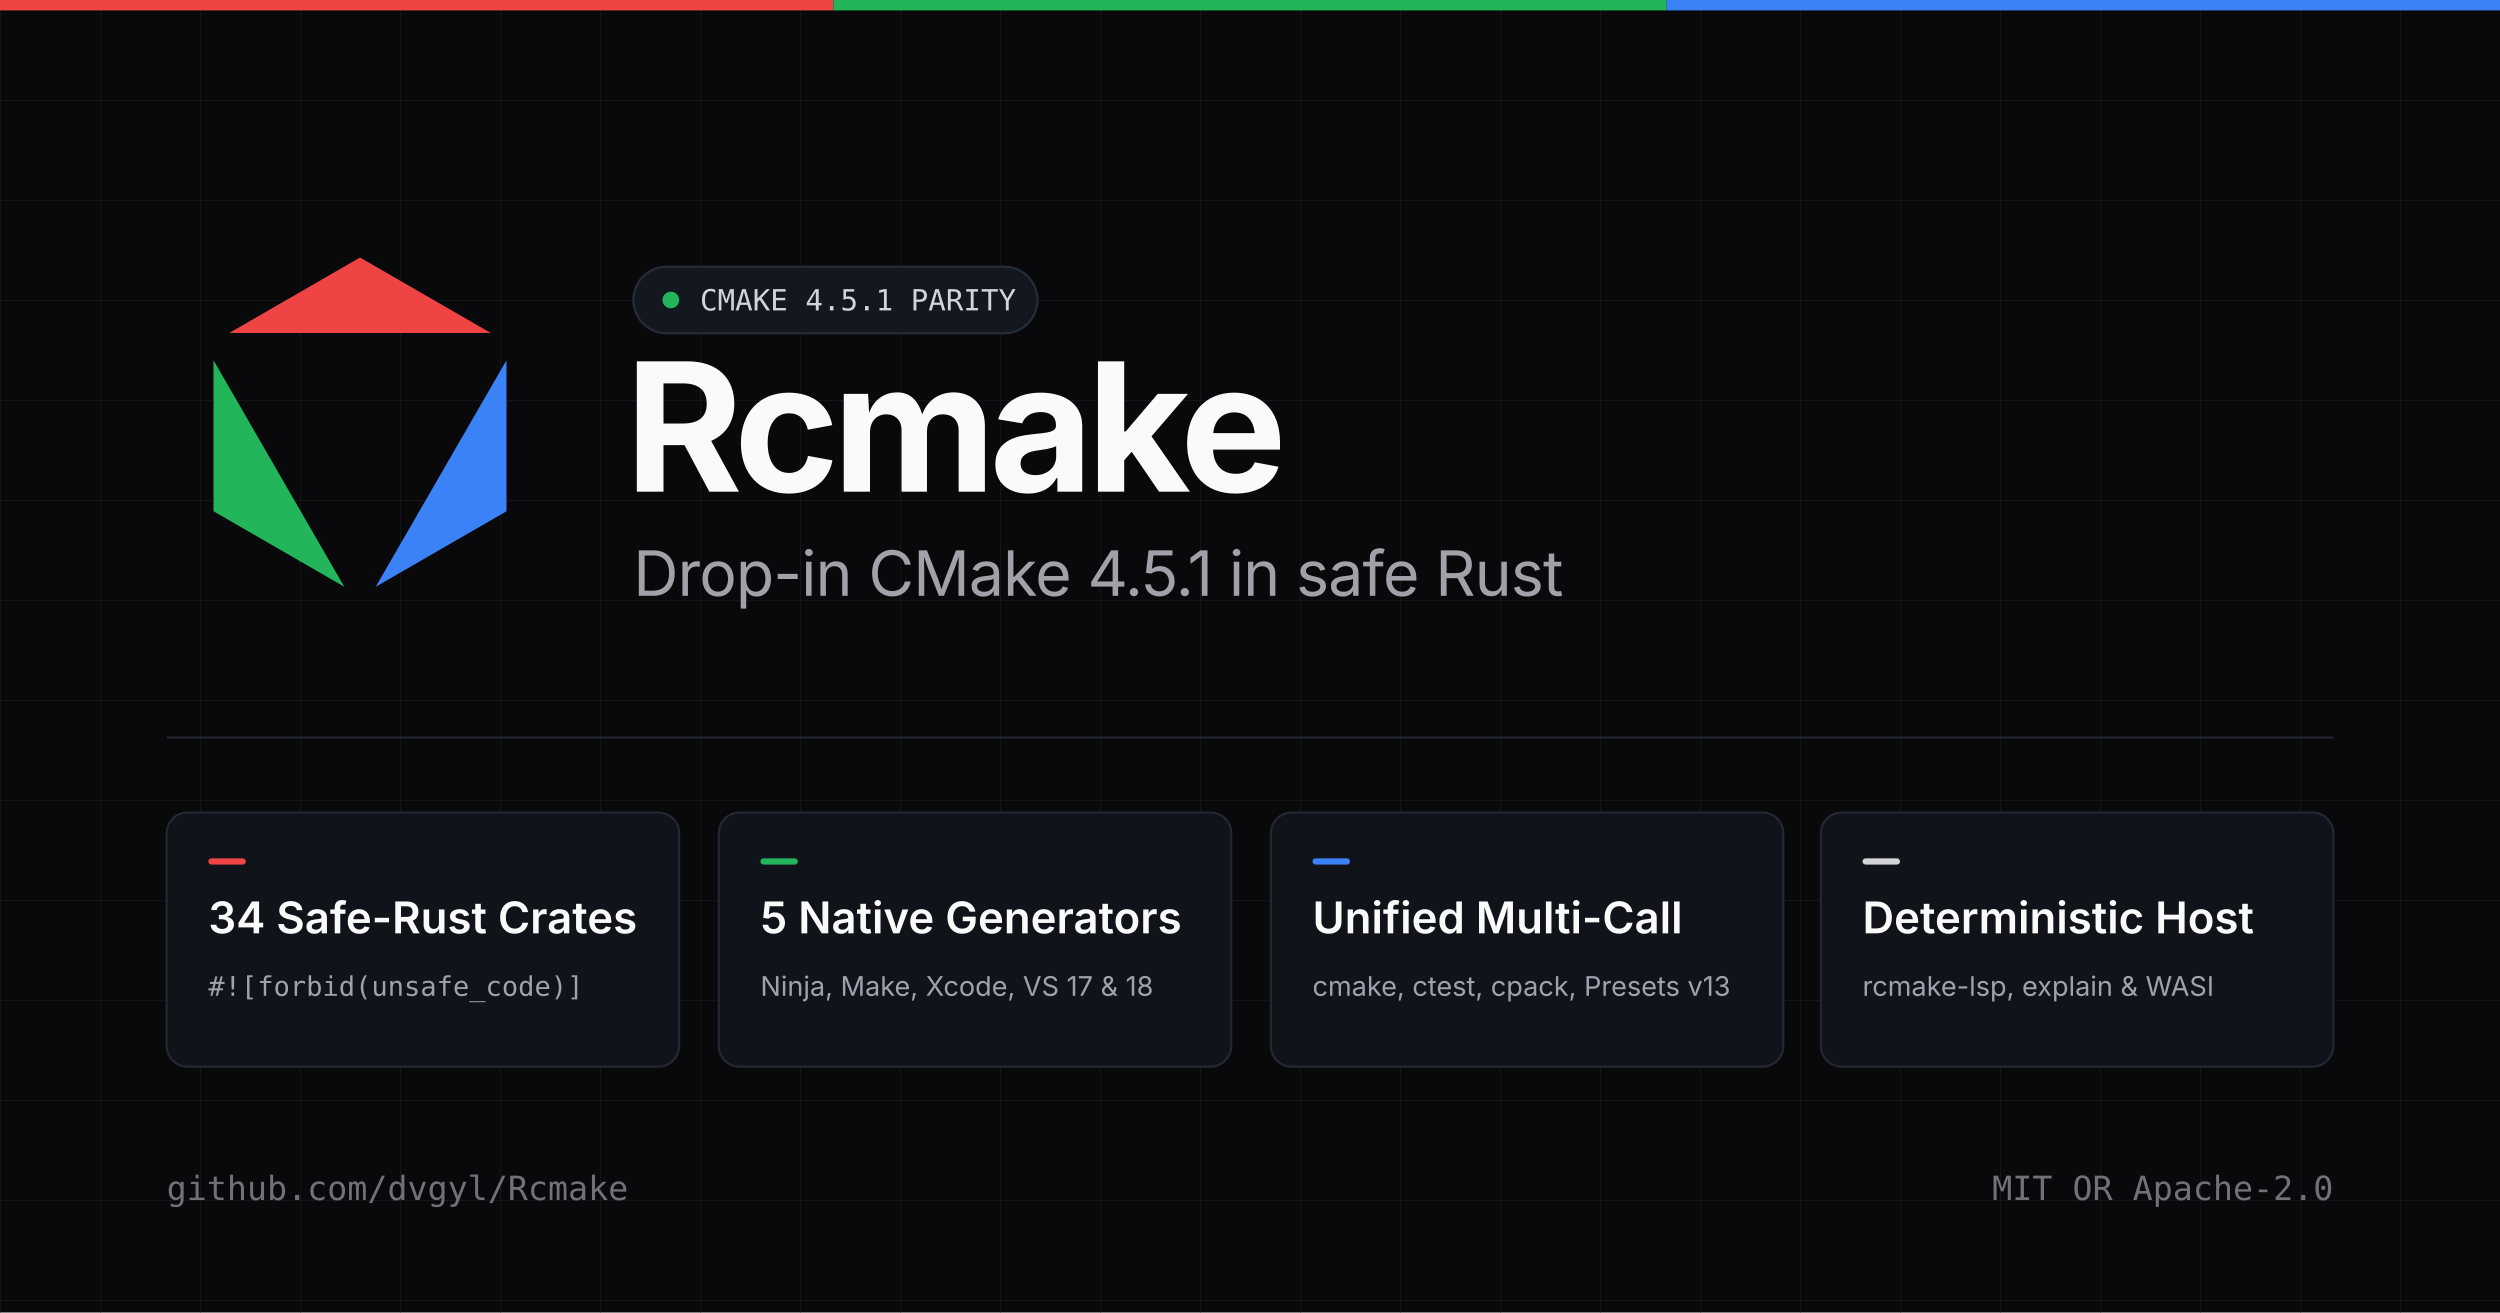
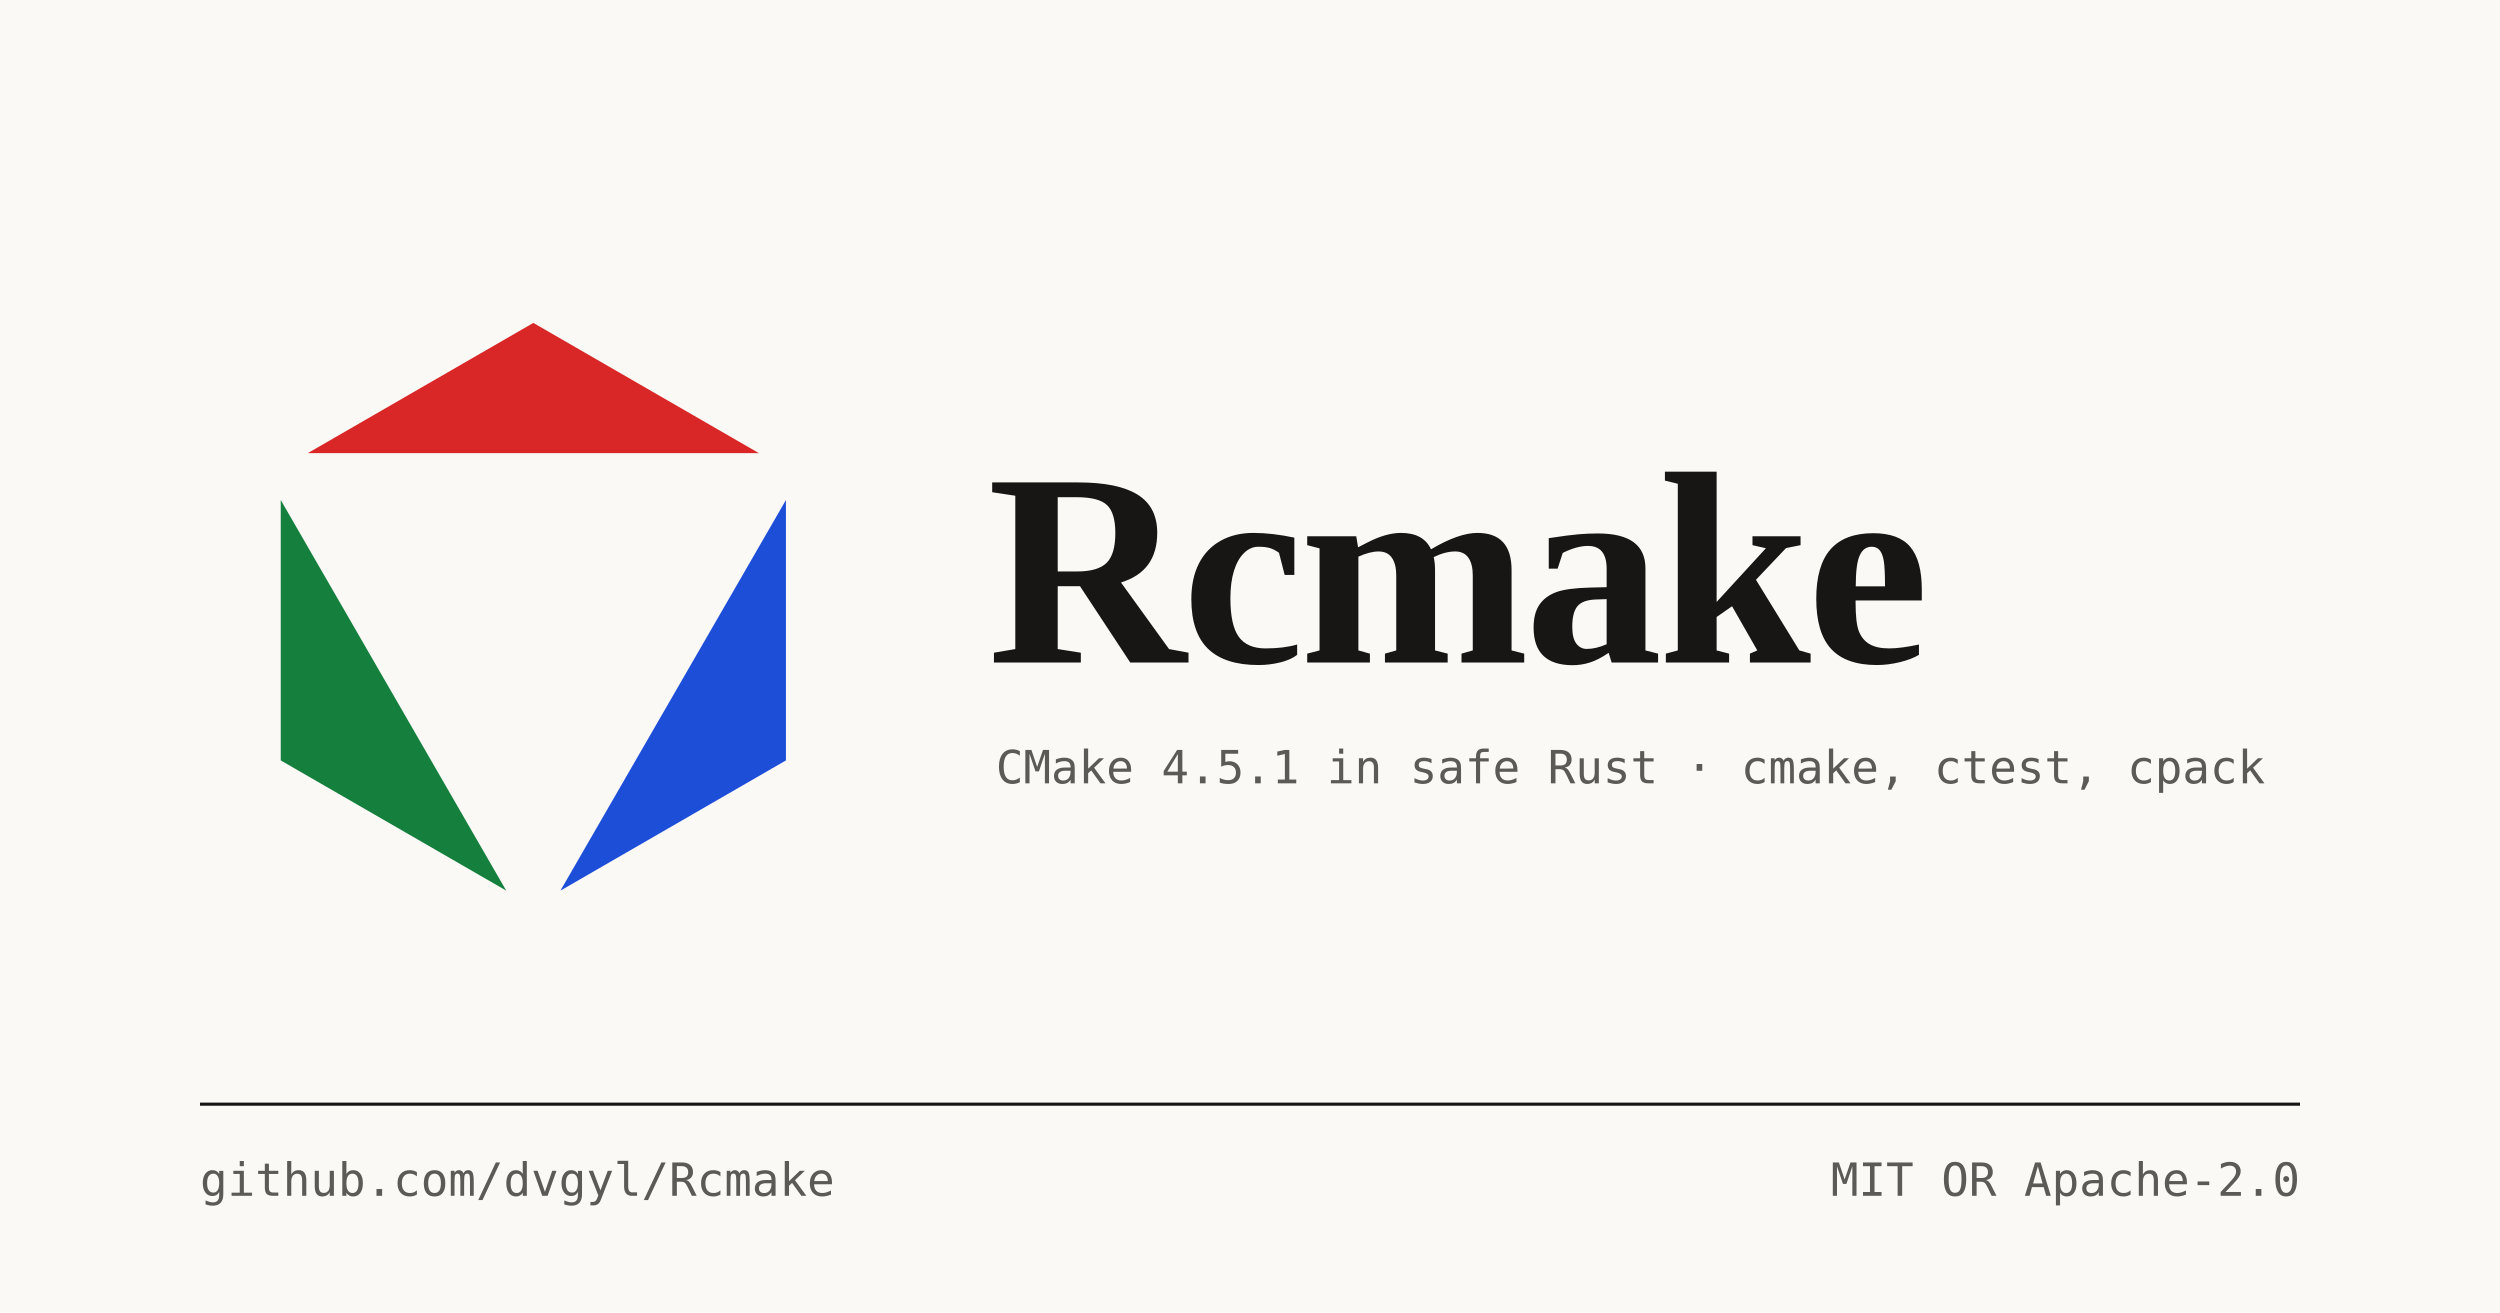
- <svg xmlns="http://www.w3.org/2000/svg" viewBox="0 0 1200 630" width="1200" height="630" fill="none" role="img" aria-label="Rcmake: Drop-in CMake 4.5.1 in safe Rust">
-   <defs>
-     <pattern id="grid" width="48" height="48" patternUnits="userSpaceOnUse">
-       <path d="M 48 0 L 0 0 0 48" fill="none" stroke="#181C24" stroke-width="1" />
-     </pattern>
-   </defs>
-   <rect width="1200" height="630" fill="#09090B" />
-   <rect width="1200" height="630" fill="url(#grid)" opacity="0.65" />
-   <rect x="0" y="0" width="400" height="5" fill="#EF4444" />
-   <rect x="400" y="0" width="400" height="5" fill="#22B55A" />
-   <rect x="800" y="0" width="400" height="5" fill="#3B82F6" />
-   <g transform="translate(80 112) scale(1.45)">
-     <polygon points="64,8 20.70,33 107.30,33" fill="#EF4444" />
-     <polygon points="15.50,42 15.50,92 58.80,117" fill="#22B55A" />
-     <polygon points="112.50,42 112.50,92 69.20,117" fill="#3B82F6" />
+ <svg xmlns="http://www.w3.org/2000/svg" viewBox="0 0 1200 630" width="1200" height="630" role="img" aria-label="Rcmake: CMake 4.5.1 in safe Rust">
+   <rect width="1200" height="630" fill="#faf9f6" />
+   <g transform="translate(96 135) scale(2.5)">
+     <polygon points="64,8 20.70,33 107.30,33" fill="#D92626" />
+     <polygon points="15.50,42 15.50,92 58.80,117" fill="#15803D" />
+     <polygon points="112.50,42 112.50,92 69.20,117" fill="#1D4ED8" />
  </g>
-   <rect x="304" y="128" width="194" height="32" rx="16" fill="#131720" stroke="#272D3B" stroke-width="1" />
-   <circle cx="322" cy="144" r="4" fill="#22B55A" />
-   <text x="336" y="149" fill="#D4D4D8" font-family="'SF Mono', ui-monospace, SFMono-Regular, Menlo, Monaco, Consolas, monospace" font-size="14" font-weight="500">CMAKE 4.5.1 PARITY</text>
-   <text x="300" y="236" fill="#FAFAFA" font-family="Inter, -apple-system, BlinkMacSystemFont, 'Segoe UI', Roboto, Helvetica, Arial, sans-serif" font-size="86" font-weight="700" letter-spacing="-3.2">Rcmake</text>
-   <text x="304" y="286" fill="#A1A1AA" font-family="Inter, -apple-system, BlinkMacSystemFont, 'Segoe UI', Roboto, Helvetica, Arial, sans-serif" font-size="30" font-weight="400" letter-spacing="-0.4">Drop-in CMake 4.5.1 in safe Rust</text>
-   <line x1="80" y1="354" x2="1120" y2="354" stroke="#222631" stroke-width="1" />
-   <g transform="translate(80 390)">
-     <rect x="0" y="0" width="246" height="122" rx="10" fill="#101319" stroke="#232834" stroke-width="1" />
-     <rect x="20" y="22" width="18" height="3" rx="1.5" fill="#EF4444" />
-     <text x="20" y="58" fill="#FAFAFA" font-family="Inter, -apple-system, BlinkMacSystemFont, 'Segoe UI', sans-serif" font-size="21" font-weight="600">34 Safe-Rust Crates</text>
-     <text x="20" y="88" fill="#9CA3AF" font-family="'SF Mono', ui-monospace, Menlo, Consolas, monospace" font-size="13">#![forbid(unsafe_code)]</text>
-   </g>
-   <g transform="translate(345 390)">
-     <rect x="0" y="0" width="246" height="122" rx="10" fill="#101319" stroke="#232834" stroke-width="1" />
-     <rect x="20" y="22" width="18" height="3" rx="1.5" fill="#22B55A" />
-     <text x="20" y="58" fill="#FAFAFA" font-family="Inter, -apple-system, BlinkMacSystemFont, 'Segoe UI', sans-serif" font-size="21" font-weight="600">5 Native Generators</text>
-     <text x="20" y="88" fill="#9CA3AF" font-family="Inter, -apple-system, BlinkMacSystemFont, 'Segoe UI', sans-serif" font-size="13">Ninja, Make, Xcode, VS 17 &amp; 18</text>
-   </g>
-   <g transform="translate(610 390)">
-     <rect x="0" y="0" width="246" height="122" rx="10" fill="#101319" stroke="#232834" stroke-width="1" />
-     <rect x="20" y="22" width="18" height="3" rx="1.5" fill="#3B82F6" />
-     <text x="20" y="58" fill="#FAFAFA" font-family="Inter, -apple-system, BlinkMacSystemFont, 'Segoe UI', sans-serif" font-size="21" font-weight="600">Unified Multi-Call</text>
-     <text x="20" y="88" fill="#9CA3AF" font-family="Inter, -apple-system, BlinkMacSystemFont, 'Segoe UI', sans-serif" font-size="13">cmake, ctest, cpack, Presets v13</text>
-   </g>
-   <g transform="translate(874 390)">
-     <rect x="0" y="0" width="246" height="122" rx="10" fill="#101319" stroke="#232834" stroke-width="1" />
-     <rect x="20" y="22" width="18" height="3" rx="1.5" fill="#D4D4D8" />
-     <text x="20" y="58" fill="#FAFAFA" font-family="Inter, -apple-system, BlinkMacSystemFont, 'Segoe UI', sans-serif" font-size="21" font-weight="600">Deterministic Host</text>
-     <text x="20" y="88" fill="#9CA3AF" font-family="Inter, -apple-system, BlinkMacSystemFont, 'Segoe UI', sans-serif" font-size="13">rcmake-lsp, explain &amp; WASI</text>
-   </g>
-   <text x="80" y="576" fill="#71717A" font-family="'SF Mono', ui-monospace, Menlo, Consolas, monospace" font-size="16">github.com/dvgyl/Rcmake</text>
-   <text x="1120" y="576" text-anchor="end" fill="#71717A" font-family="'SF Mono', ui-monospace, Menlo, Consolas, monospace" font-size="16">MIT OR Apache-2.0</text>
+   <text x="474" y="318" fill="#171615" font-family="Charter, 'Bitstream Charter', Georgia, 'Times New Roman', serif" font-size="132" font-weight="700" letter-spacing="-2">Rcmake</text>
+   <text x="478" y="376" fill="#5c5a56" font-family="ui-monospace, 'SF Mono', Menlo, Consolas, monospace" font-size="22">CMake 4.5.1 in safe Rust · cmake, ctest, cpack</text>
+   <line x1="96" y1="530" x2="1104" y2="530" stroke="#171615" stroke-width="1.5" />
+   <text x="96" y="574" fill="#5c5a56" font-family="ui-monospace, 'SF Mono', Menlo, Consolas, monospace" font-size="22">github.com/dvgyl/Rcmake</text>
+   <text x="1104" y="574" fill="#5c5a56" font-family="ui-monospace, 'SF Mono', Menlo, Consolas, monospace" font-size="22" text-anchor="end">MIT OR Apache-2.0</text>
</svg>
